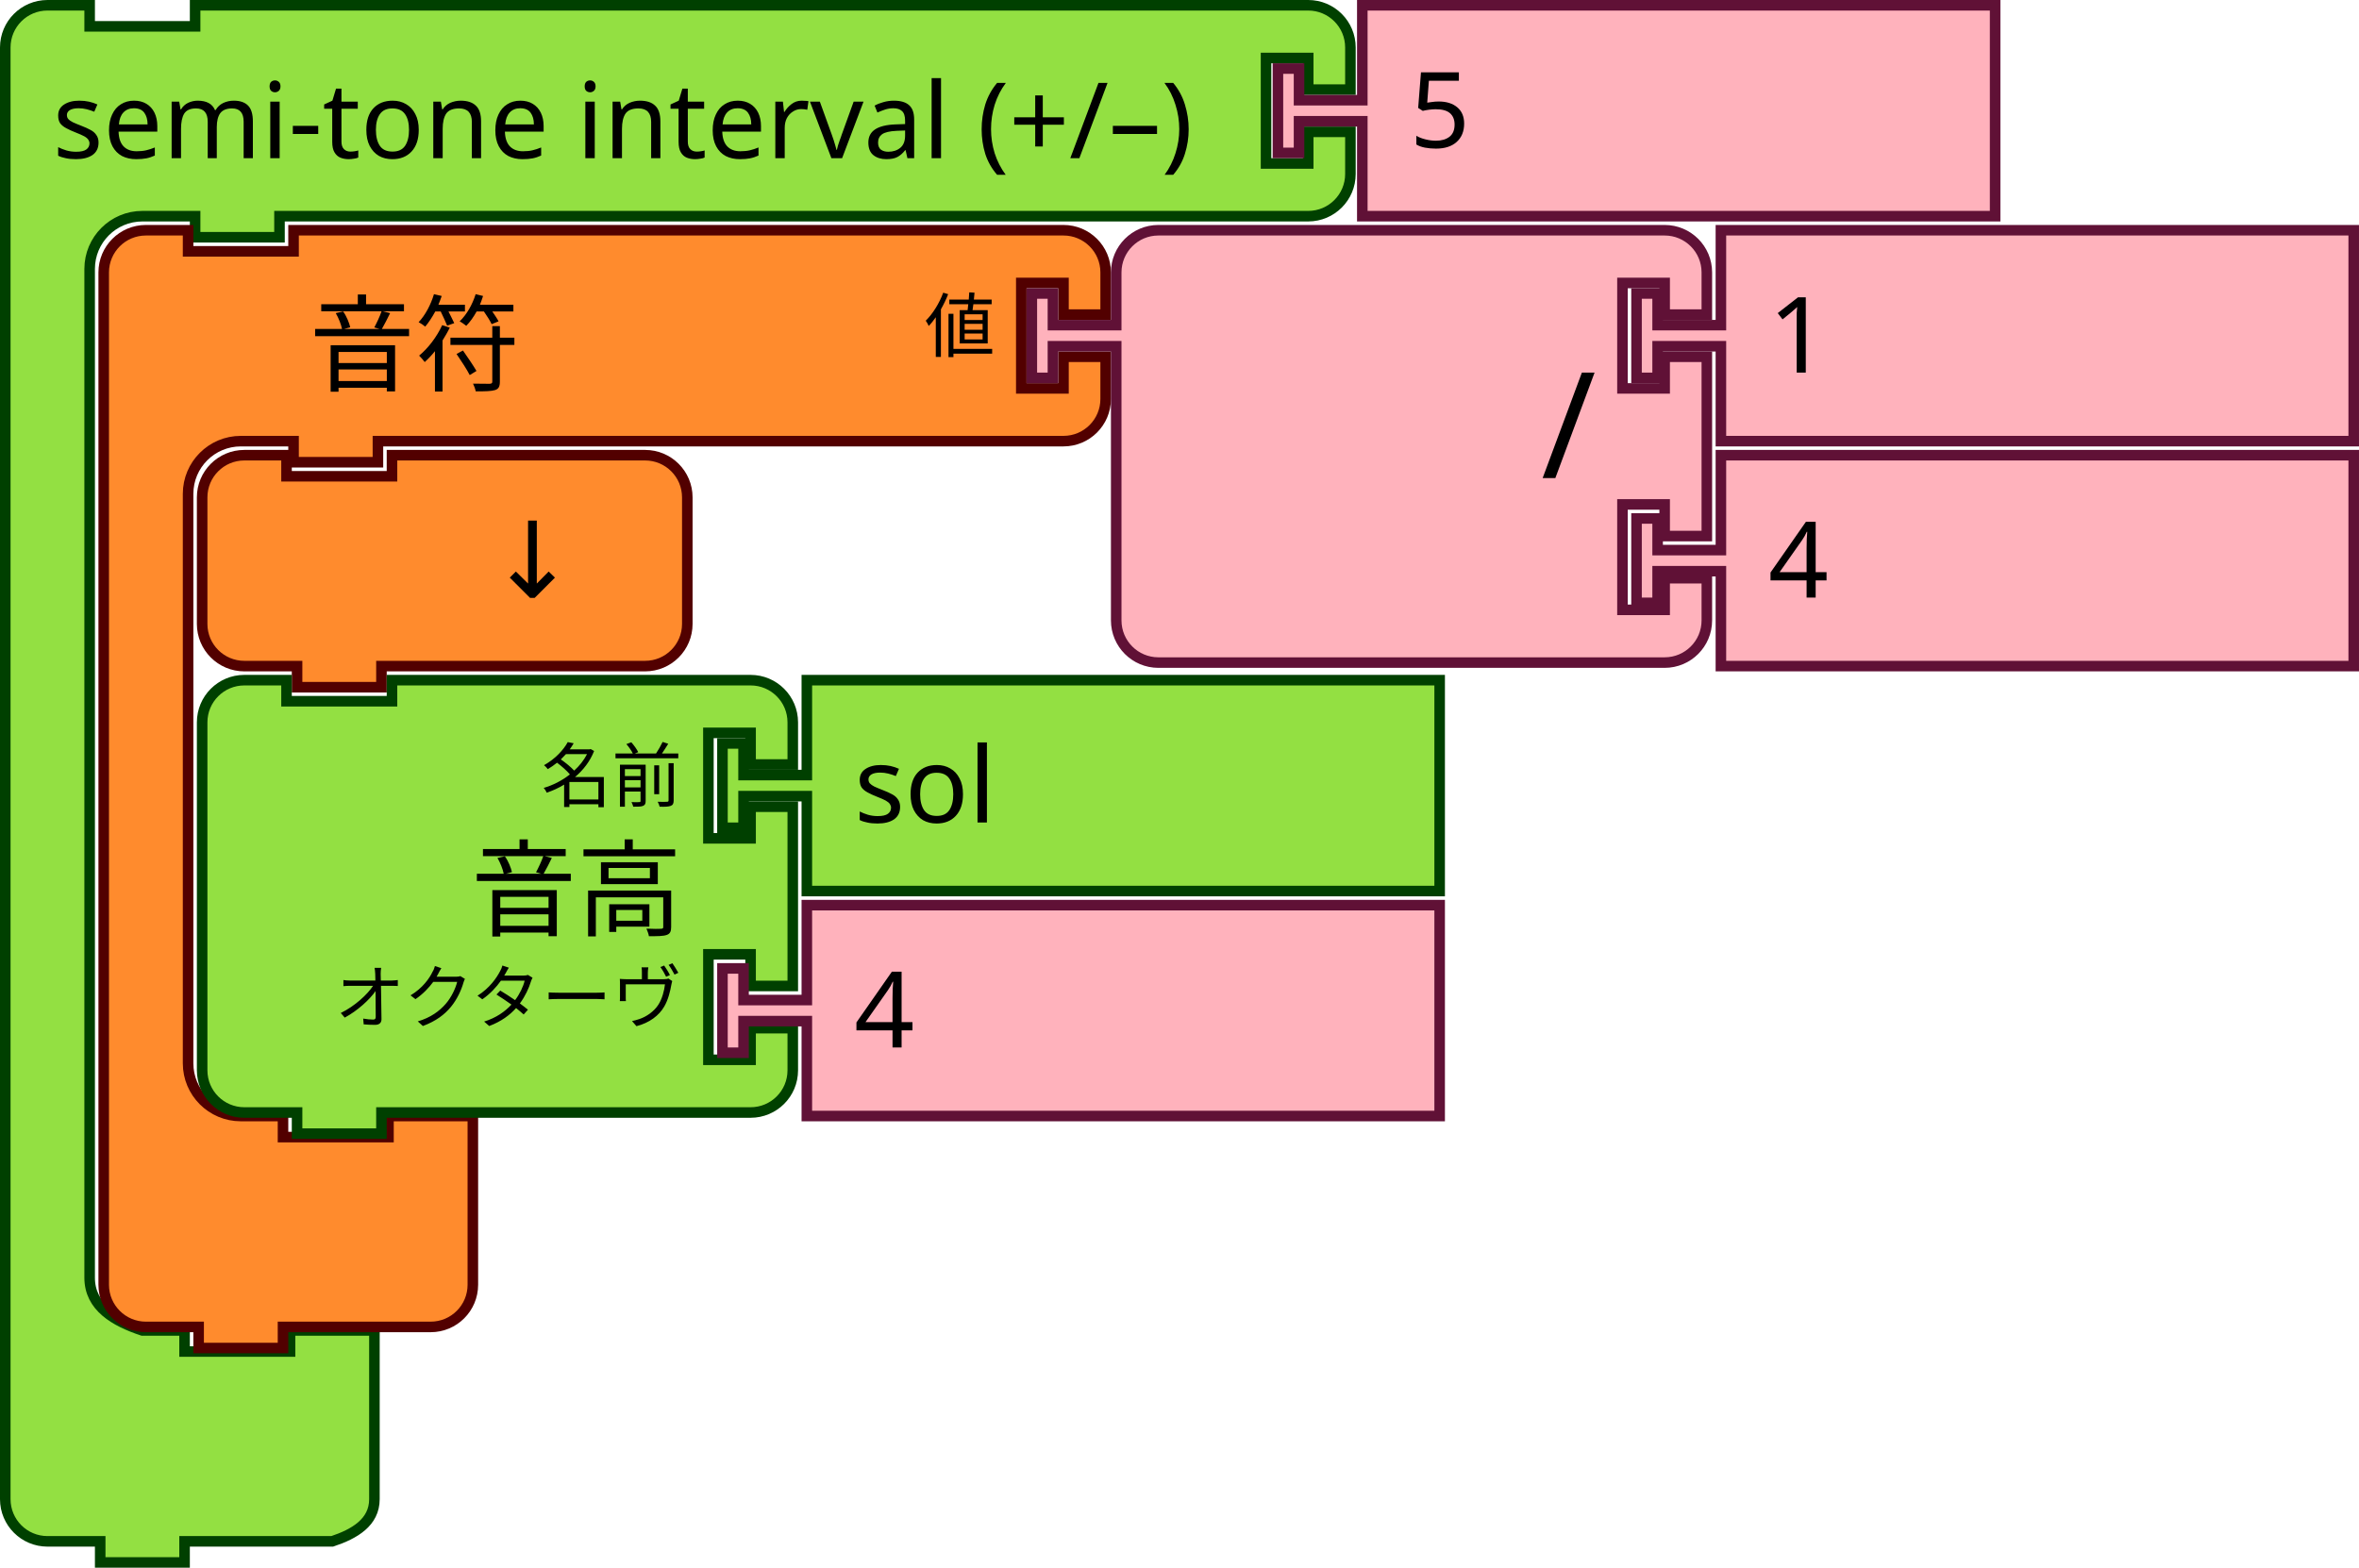
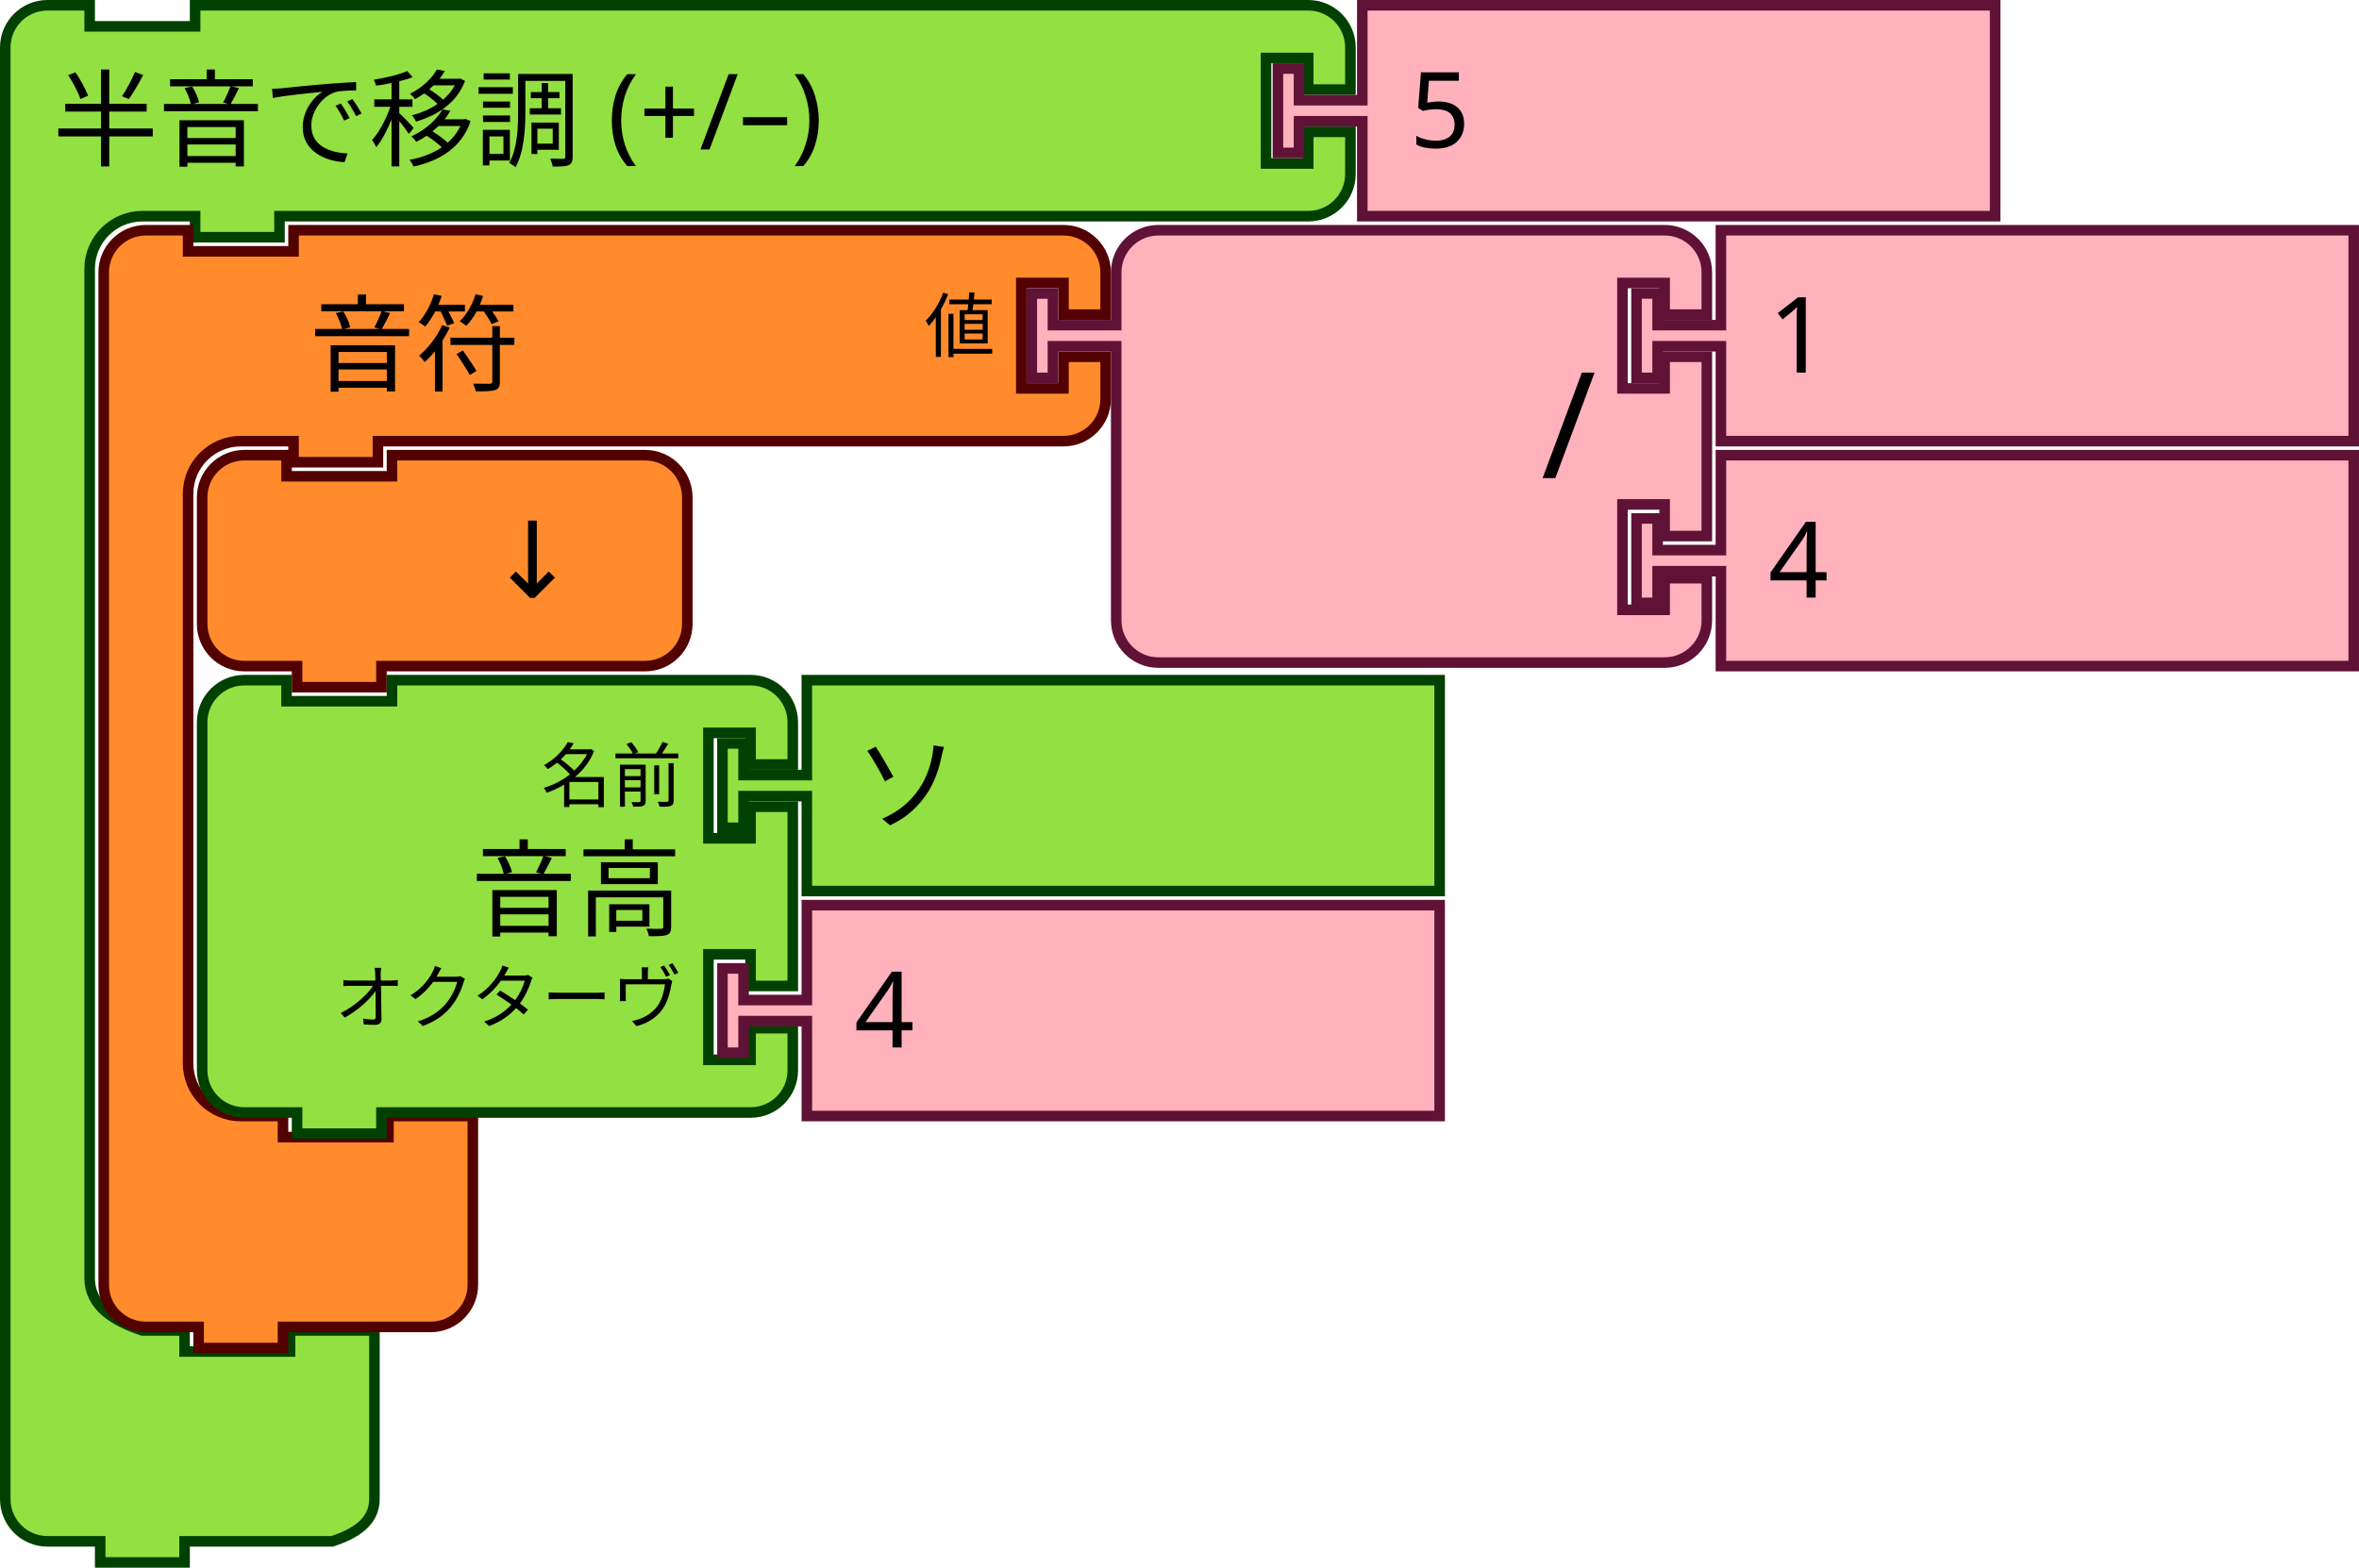
<svg xmlns="http://www.w3.org/2000/svg" width="88.768mm" height="59.002mm" viewBox="0 0 88.768 59.002" version="1.1" id="svg1430">
  <defs id="defs1424" />
  <g id="layer1" transform="translate(192.4985,-147.0756)">
    <g id="g3593" transform="matrix(0.2645833,0,0,0.2645833,-192.4985,147.0756)">
      <g transform="scale(1.5)" id="g3591">
        <path d="m 0.5,8.5 v -4 c 0,-2.209 1.791,-4 4,-4 h 4 v 2 h 10 v -2 h 9 92.539 4 c 2.209,0 4,1.791 4,4 v 4 h -4 v -3 h -4 v 10 h 4 v -3 h 4 v 4 c 0,2.209 -1.791,4 -4,4 h -4 H 27.5 h -1 v 2 h -8 v -2 h -1 -4 c -2.761,0 -5,2.239 -5,5 v 4 4 83.667 4 c 0,2.761 2.38,4.127 5,5 h 4 v 2 h 10 v -2 h 8 v 6 6 4 c 0,2.209 -1.904,3.301 -4,4 h -4 -9 -1 v 2 h -8 v -2 h -1 -4 c -2.209,0 -4,-1.791 -4,-4 v -4 z" style="fill:#93e042;fill-opacity:1;stroke:#004000;stroke-width:1;stroke-linecap:round;stroke-opacity:1" id="path3581" />
        <text style="font-size:10px;font-family:sans-serif;text-anchor:start;fill:#000000" id="text3585">
-           <tspan x="5" y="15" id="tspan3583">semi-tone interval (+/–)</tspan>
+           <tspan x="5" y="15" id="tspan3583">半音で移調 (+/–)</tspan>
        </text>
        <text style="font-size:6.667px;font-family:sans-serif;text-anchor:end;fill:#000000" id="text3589">
          <tspan x="118" y="12" id="tspan3587" />
        </text>
      </g>
    </g>
    <g transform="matrix(0.2645833,0,0,0.2645833,-131.1152,155.5422)" id="g3603">
      <g transform="scale(1.5)" id="g3601">
        <path d="m 8.5,0.5 h 60 v 20 h -60 v -8 -1 h -6 v 3 h -2 v -8 h 2 v 3 h 6 v -1 z" style="fill:#ffb2bc;fill-opacity:1;stroke:#601136;stroke-width:1;stroke-linecap:round;stroke-opacity:1" id="path3595" />
        <text style="font-size:10px;font-family:sans-serif;text-anchor:start;fill:#000000" id="text3599">
          <tspan x="13" y="14" id="tspan3597">1</tspan>
        </text>
      </g>
    </g>
    <g transform="matrix(0.2645833,0,0,0.2645833,-144.609,147.0756)" id="g3613">
      <g transform="scale(1.5)" id="g3611">
        <path d="m 8.5,0.5 h 60 v 20 h -60 v -8 -1 h -6 v 3 h -2 v -8 h 2 v 3 h 6 v -1 z" style="fill:#ffb2bc;fill-opacity:1;stroke:#601136;stroke-width:1;stroke-linecap:round;stroke-opacity:1" id="path3605" />
        <text style="font-size:10px;font-family:sans-serif;text-anchor:start;fill:#000000" id="text3609">
          <tspan x="13" y="14" id="tspan3607">5</tspan>
        </text>
      </g>
    </g>
    <g transform="matrix(0.2645833,0,0,0.2645833,-188.7944,155.5422)" id="g3737">
      <g transform="scale(1.5)" id="g3735">
        <path d="m 0.5,8.5 v -4 a 4,4 90 0 1 4,-4 h 4 v 2 h 10 v -2 h 9 60 4 a 4,4 90 0 1 4,4 v 4 h -4 v -3 h -4 v 10 h 4 v -3 h 4 v 4 a 4,4 90 0 1 -4,4 h -4 -60 -1 v 2 h -8 v -2 h -1 -4 a 5,5 90 0 0 -5,5 v 4 4 42 4 a 5,5 90 0 0 5,5 h 4 v 2 h 10 v -2 h 8 v 6 6 4 a 4,4 90 0 1 -4,4 h -4 -9 -1 v 2 h -8 v -2 h -1 -4 a 4,4 90 0 1 -4,-4 v -4 z" style="fill:#ff8b2d;fill-opacity:1;stroke:#520000;stroke-width:1;stroke-linecap:round;stroke-opacity:1" id="path3725" />
        <text style="font-size:10px;font-family:sans-serif;text-anchor:start;fill:#000000" id="text3729">
          <tspan x="20" y="15" id="tspan3727">音符</tspan>
        </text>
        <text style="font-size:6.667px;font-family:sans-serif;text-anchor:end;fill:#000000" id="text3733">
          <tspan x="85" y="12" id="tspan3731">値</tspan>
        </text>
      </g>
    </g>
    <g transform="matrix(0.2645833,0,0,0.2645833,-153.8694,155.5422)" id="g3755">
      <g transform="scale(1.5)" id="g3753">
        <path d="m 8.5,8.5 v -4 a 4,4 90 0 1 4,-4 h 4 10 30 4 a 4,4 90 0 1 4,4 v 4 h -4 v -3 h -4 v 10 h 4 v -3 h 4 v 17 h -4 v -3 h -4 v 10 h 4 v -3 h 4 v 4 a 4,4 90 0 1 -4,4 h -4 -30 -10 -4 a 4,4 90 0 1 -4,-4 v -4 -21 -1 h -6 v 3 h -2 v -8 h 2 v 3 h 6 z" style="fill:#ffb2bc;fill-opacity:1;stroke:#601136;stroke-width:1;stroke-linecap:round;stroke-opacity:1" id="path3739" />
        <text style="font-size:14px;font-family:sans-serif;text-anchor:end;fill:#000000" id="text3743">
          <tspan x="54" y="24" id="tspan3741">/</tspan>
        </text>
        <text style="font-size:9.333px;font-family:sans-serif;text-anchor:end;fill:#000000" id="text3747">
          <tspan x="54" y="12" id="tspan3745" />
        </text>
        <text style="font-size:9.333px;font-family:sans-serif;text-anchor:end;fill:#000000" id="text3751">
          <tspan x="54" y="33" id="tspan3749" />
        </text>
      </g>
    </g>
    <g transform="matrix(0.2645833,0,0,0.2645833,-131.1152,164.0089)" id="g3765">
      <g transform="scale(1.5)" id="g3763">
        <path d="m 8.5,0.5 h 60 v 20 h -60 v -8 -1 h -6 v 3 h -2 v -8 h 2 v 3 h 6 v -1 z" style="fill:#ffb2bc;fill-opacity:1;stroke:#601136;stroke-width:1;stroke-linecap:round;stroke-opacity:1" id="path3757" />
        <text style="font-size:10px;font-family:sans-serif;text-anchor:start;fill:#000000" id="text3761">
          <tspan x="13" y="14" id="tspan3759">4</tspan>
        </text>
      </g>
    </g>
    <g transform="matrix(0.2645833,0,0,0.2645833,-185.0902,164.0089)" id="g3775">
      <g transform="scale(1.5)" id="g3773">
        <path d="m 0.5,8.5 v -4 a 4,4 90 0 1 4,-4 h 4 v 2 h 10 v -2 h 20 4 a 4,4 90 0 1 4,4 v 4 4 4 a 4,4 90 0 1 -4,4 h -4 -20 -1 v 2 h -8 v -2 h -1 -4 a 4,4 90 0 1 -4,-4 v -4 z" style="fill:#ff8b2d;fill-opacity:1;stroke:#520000;stroke-width:1;stroke-linecap:round;stroke-opacity:1" id="path3767" />
        <text style="font-size:10px;font-family:sans-serif;text-anchor:end;fill:#000000" id="text3771">
          <tspan x="36" y="14" id="tspan3769">↓</tspan>
        </text>
      </g>
    </g>
    <g transform="matrix(0.2645833,0,0,0.2645833,-185.0902,172.4755)" id="g3793">
      <g transform="scale(1.5)" id="g3791">
        <path d="m 0.5,8.5 v -4 a 4,4 90 0 1 4,-4 h 4 v 2 h 10 v -2 h 30 4 a 4,4 90 0 1 4,4 v 4 h -4 v -3 h -4 v 10 h 4 v -3 h 4 v 17 h -4 v -3 h -4 v 10 h 4 v -3 h 4 v 4 a 4,4 90 0 1 -4,4 h -4 -30 -1 v 2 h -8 v -2 h -1 -4 a 4,4 90 0 1 -4,-4 v -4 -21 z" style="fill:#93e042;fill-opacity:1;stroke:#004000;stroke-width:1;stroke-linecap:round;stroke-opacity:1" id="path3777" />
        <text style="font-size:10px;font-family:sans-serif;text-anchor:end;fill:#000000" id="text3781">
          <tspan x="46" y="24" id="tspan3779">音高</tspan>
        </text>
        <text style="font-size:6.667px;font-family:sans-serif;text-anchor:end;fill:#000000" id="text3785">
          <tspan x="46" y="12" id="tspan3783">名前</tspan>
        </text>
        <text style="font-size:6.667px;font-family:sans-serif;text-anchor:end;fill:#000000" id="text3789">
          <tspan x="46" y="33" id="tspan3787">オクターヴ</tspan>
        </text>
      </g>
    </g>
    <g transform="matrix(0.2645833,0,0,0.2645833,-165.5111,172.4755)" id="g3803">
      <g transform="scale(1.5)" id="g3801">
        <path d="m 8.5,0.5 h 60 v 20 h -60 v -8 -1 h -6 v 3 h -2 v -8 h 2 v 3 h 6 v -1 z" style="fill:#93e042;fill-opacity:1;stroke:#004000;stroke-width:1;stroke-linecap:round;stroke-opacity:1" id="path3795" />
        <text style="font-size:10px;font-family:sans-serif;text-anchor:start;fill:#000000" id="text3799">
-           <tspan x="13" y="14" id="tspan3797">sol</tspan>
+           <tspan x="13" y="14" id="tspan3797">ソ</tspan>
        </text>
      </g>
    </g>
    <g transform="matrix(0.2645833,0,0,0.2645833,-165.5111,180.9422)" id="g3813">
      <g transform="scale(1.5)" id="g3811">
        <path d="m 8.5,0.5 h 60 v 20 h -60 v -8 -1 h -6 v 3 h -2 v -8 h 2 v 3 h 6 v -1 z" style="fill:#ffb2bc;fill-opacity:1;stroke:#601136;stroke-width:1;stroke-linecap:round;stroke-opacity:1" id="path3805" />
        <text style="font-size:10px;font-family:sans-serif;text-anchor:start;fill:#000000" id="text3809">
          <tspan x="13" y="14" id="tspan3807">4</tspan>
        </text>
      </g>
    </g>
  </g>
</svg>
